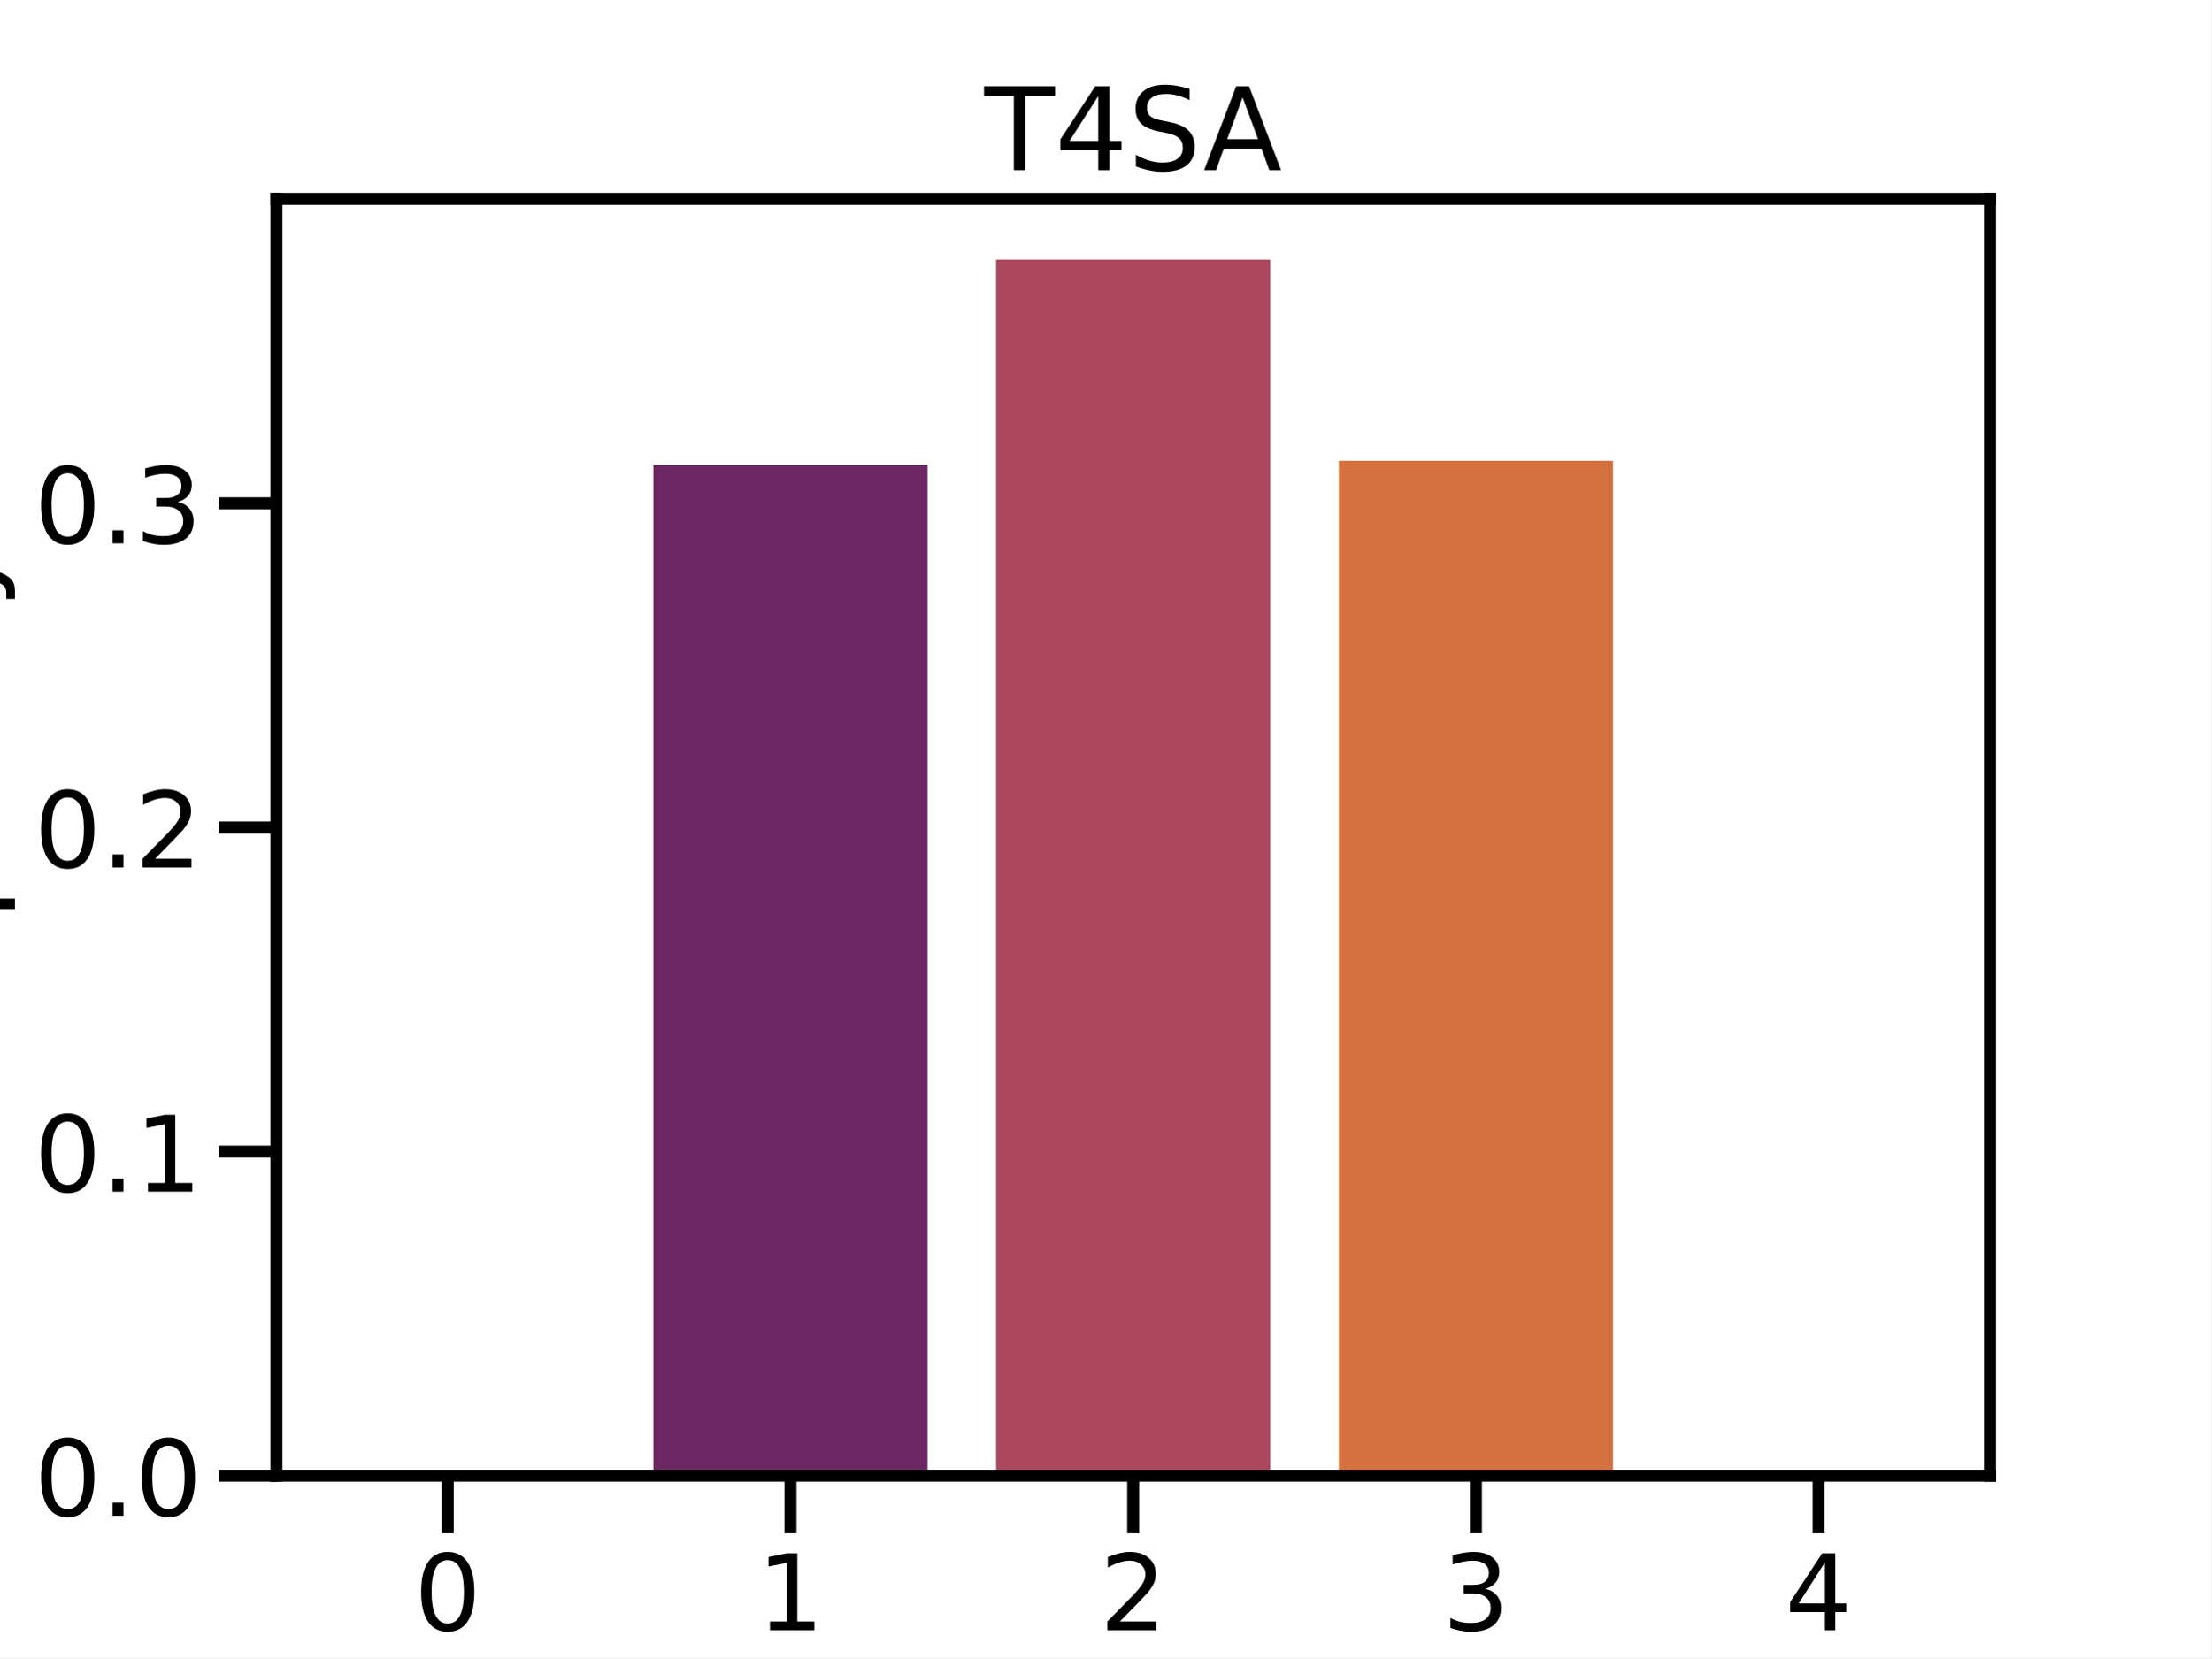
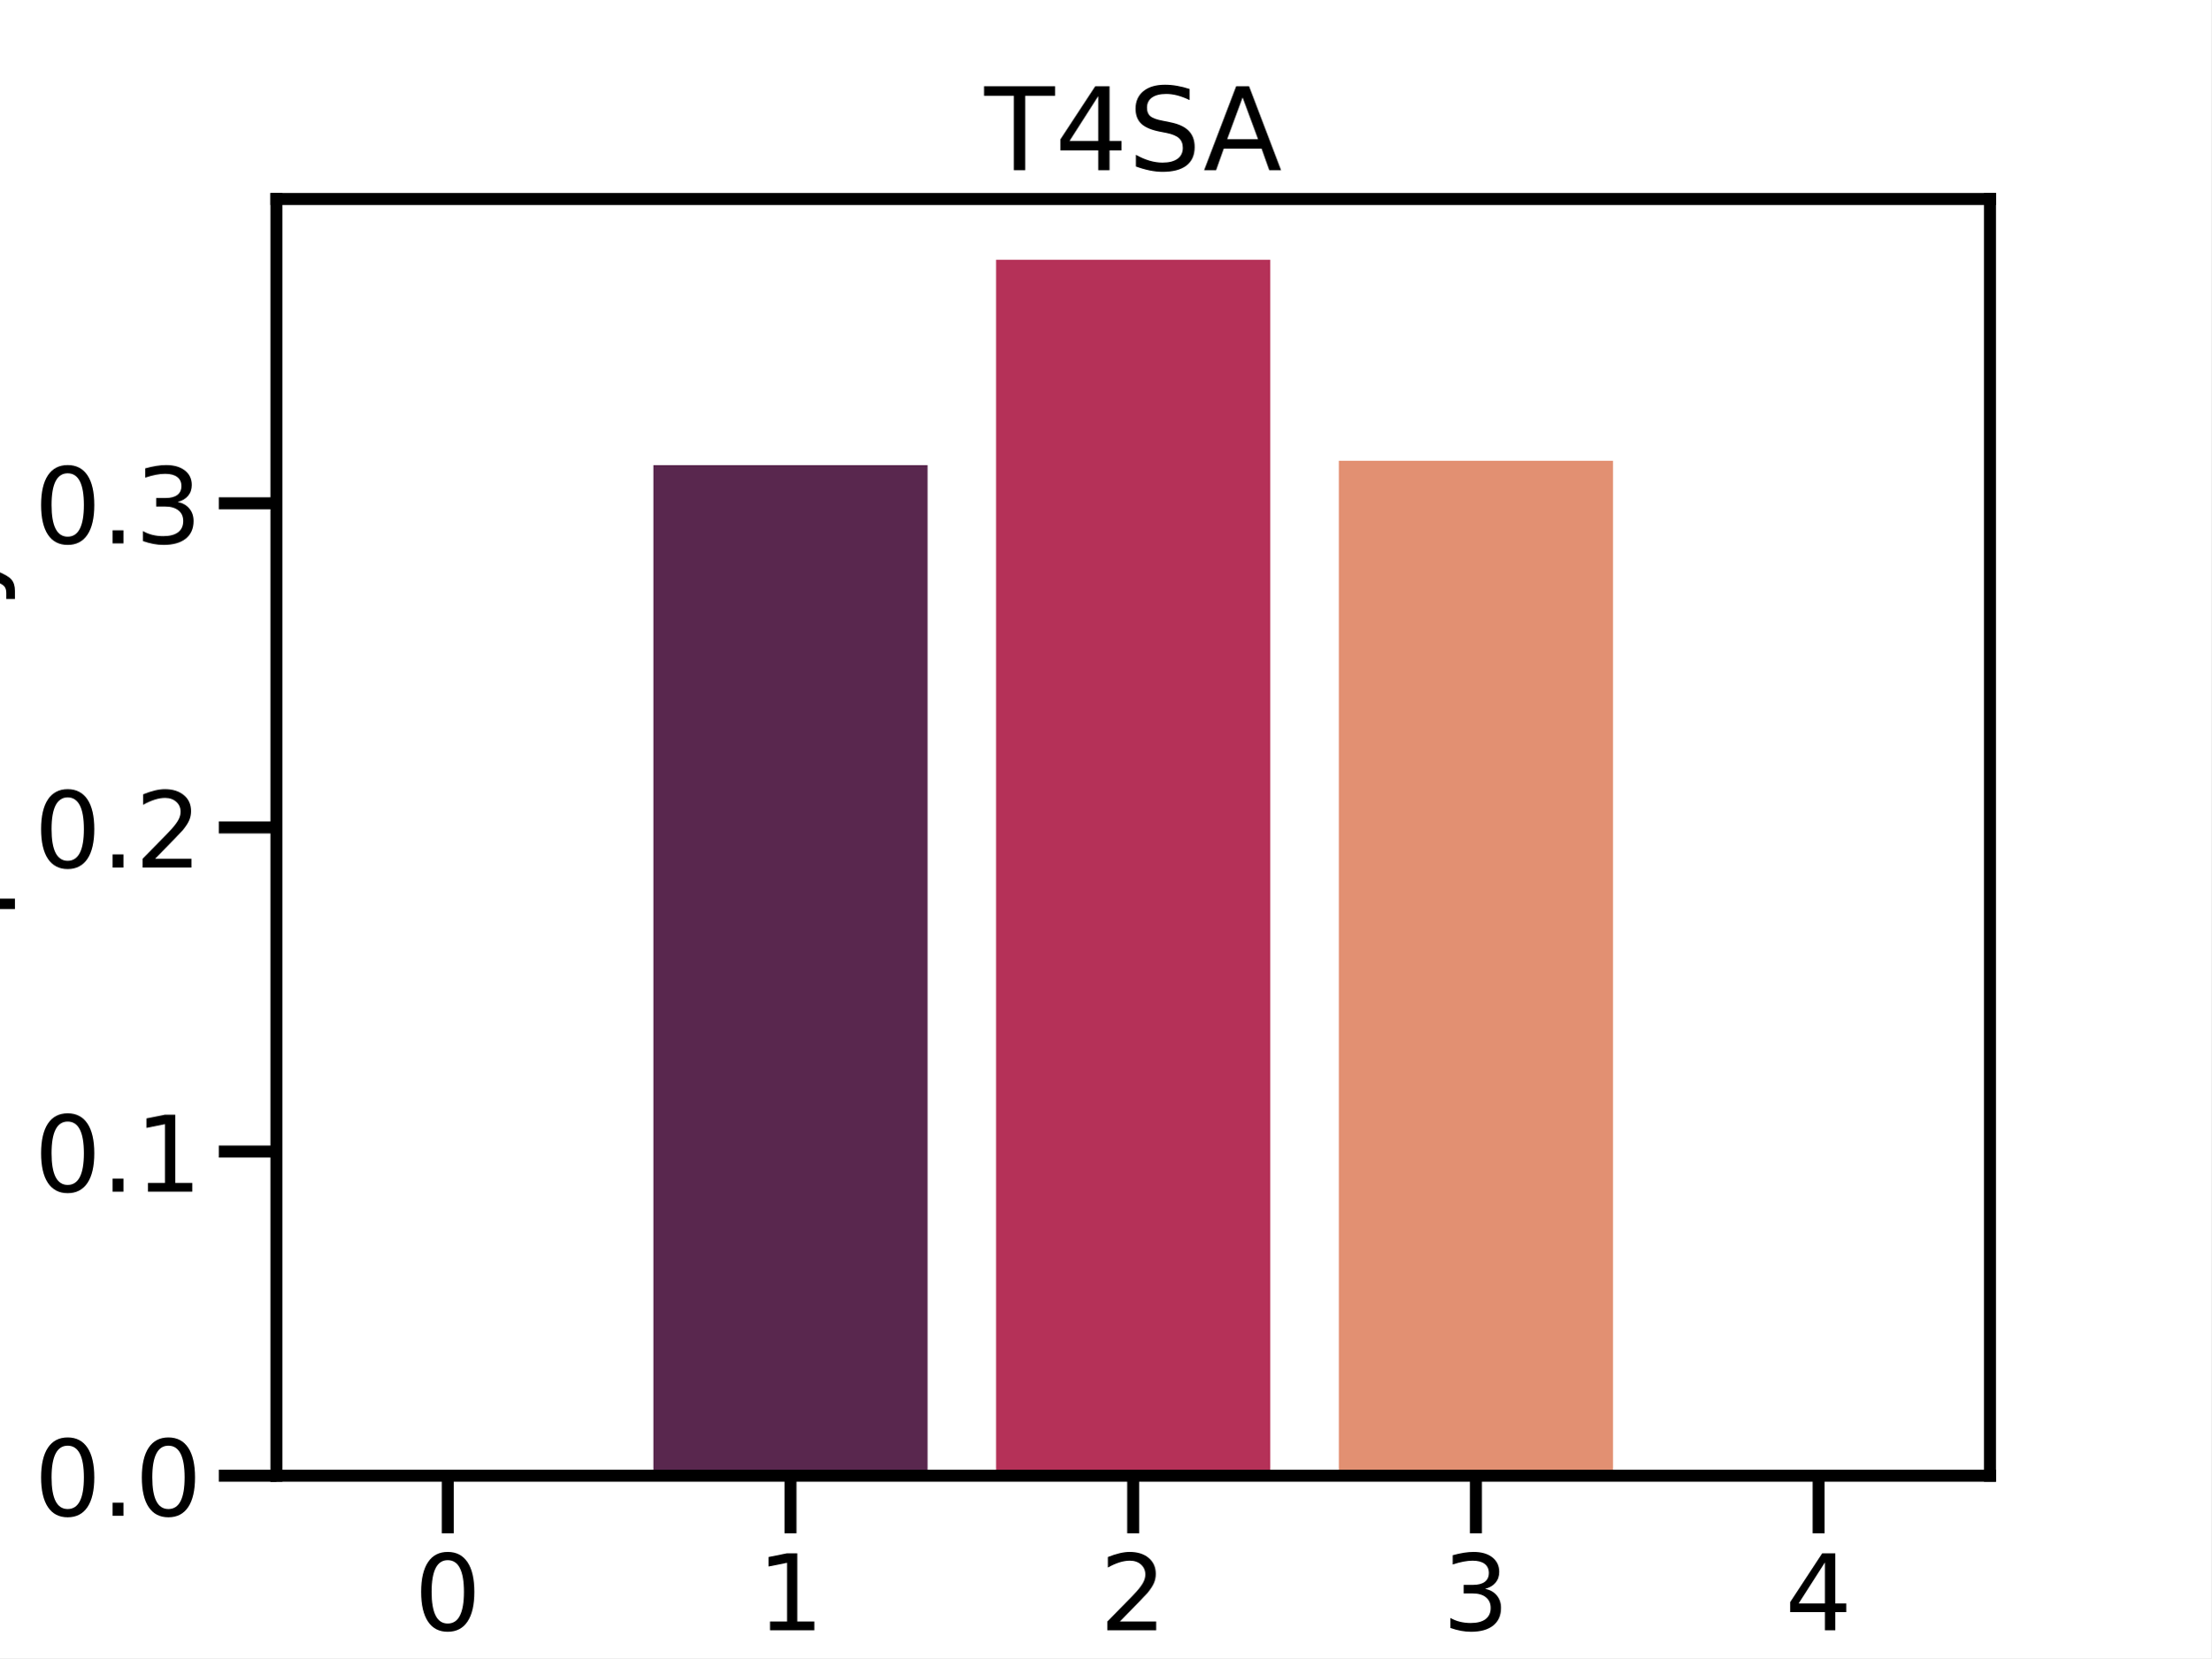
<svg xmlns="http://www.w3.org/2000/svg" xmlns:xlink="http://www.w3.org/1999/xlink" width="460.8pt" height="345.6pt" viewBox="0 0 460.8 345.6" version="1.1">
  <defs>
    <style type="text/css">*{stroke-linejoin: round; stroke-linecap: butt}</style>
  </defs>
  <g id="figure_1">
    <g id="patch_1">
      <path d="M 0 345.6  L 460.8 345.6  L 460.8 0  L 0 0  z " style="fill: #ffffff" />
    </g>
    <g id="axes_1">
      <g id="patch_2">
        <path d="M 57.6 307.584  L 414.72 307.584  L 414.72 41.472  L 57.6 41.472  z " style="fill: #ffffff" />
      </g>
      <g id="patch_3">
-         <path d="M 64.742 307.584  L 121.882 307.584  L 121.882 307.584  L 64.742 307.584  z " clip-path="url(#pd09a48f789)" style="fill: #331453" />
+         <path d="M 64.742 307.584  L 121.882 307.584  L 121.882 307.584  L 64.742 307.584  z " clip-path="url(#pd09a48f789)" style="fill: #060717" />
      </g>
      <g id="patch_4">
-         <path d="M 136.166 307.584  L 193.306 307.584  L 193.306 96.955  L 136.166 96.955  z " clip-path="url(#pd09a48f789)" style="fill: #6d2864" />
+         <path d="M 136.166 307.584  L 193.306 307.584  L 193.306 96.955  L 136.166 96.955  z " clip-path="url(#pd09a48f789)" style="fill: #59274e" />
      </g>
      <g id="patch_5">
-         <path d="M 207.59 307.584  L 264.73 307.584  L 264.73 54.144  L 207.59 54.144  z " clip-path="url(#pd09a48f789)" style="fill: #ab485d" />
+         <path d="M 207.59 307.584  L 264.73 307.584  L 264.73 54.144  L 207.59 54.144  z " clip-path="url(#pd09a48f789)" style="fill: #b53158" />
      </g>
      <g id="patch_6">
-         <path d="M 279.014 307.584  L 336.154 307.584  L 336.154 96.041  L 279.014 96.041  z " clip-path="url(#pd09a48f789)" style="fill: #d4713e" />
+         <path d="M 279.014 307.584  L 336.154 307.584  L 336.154 96.041  L 279.014 96.041  z " clip-path="url(#pd09a48f789)" style="fill: #e29072" />
      </g>
      <g id="patch_7">
-         <path d="M 350.438 307.584  L 407.578 307.584  L 407.578 307.584  L 350.438 307.584  z " clip-path="url(#pd09a48f789)" style="fill: #dfab37" />
+         <path d="M 350.438 307.584  L 407.578 307.584  L 407.578 307.584  L 350.438 307.584  z " clip-path="url(#pd09a48f789)" style="fill: #f7ebe0" />
      </g>
      <g id="matplotlib.axis_1">
        <g id="xtick_1">
          <g id="line2d_1">
            <defs>
              <path id="macadb62f24" d="M 0 0  L 0 12  " style="stroke: #000000; stroke-width: 2.5" />
            </defs>
            <g>
              <use xlink:href="#macadb62f24" x="93.312" y="307.584" style="stroke: #000000; stroke-width: 2.5" />
            </g>
          </g>
          <g id="text_1">
            <g transform="translate(86.31325 339.8006) scale(0.22 -0.22)">
              <defs>
                <path id="DejaVuSans-30" d="M 2034 4250  Q 1547 4250 1301 3770  Q 1056 3291 1056 2328  Q 1056 1369 1301 889  Q 1547 409 2034 409  Q 2525 409 2770 889  Q 3016 1369 3016 2328  Q 3016 3291 2770 3770  Q 2525 4250 2034 4250  z M 2034 4750  Q 2819 4750 3233 4129  Q 3647 3509 3647 2328  Q 3647 1150 3233 529  Q 2819 -91 2034 -91  Q 1250 -91 836 529  Q 422 1150 422 2328  Q 422 3509 836 4129  Q 1250 4750 2034 4750  z " transform="scale(0.015625)" />
              </defs>
              <use xlink:href="#DejaVuSans-30" />
            </g>
          </g>
        </g>
        <g id="xtick_2">
          <g id="line2d_2">
            <g>
              <use xlink:href="#macadb62f24" x="164.736" y="307.584" style="stroke: #000000; stroke-width: 2.5" />
            </g>
          </g>
          <g id="text_2">
            <g transform="translate(157.7372 339.8006) scale(0.22 -0.22)">
              <defs>
                <path id="DejaVuSans-31" d="M 794 531  L 1825 531  L 1825 4091  L 703 3866  L 703 4441  L 1819 4666  L 2450 4666  L 2450 531  L 3481 531  L 3481 0  L 794 0  L 794 531  z " transform="scale(0.015625)" />
              </defs>
              <use xlink:href="#DejaVuSans-31" />
            </g>
          </g>
        </g>
        <g id="xtick_3">
          <g id="line2d_3">
            <g>
              <use xlink:href="#macadb62f24" x="236.16" y="307.584" style="stroke: #000000; stroke-width: 2.5" />
            </g>
          </g>
          <g id="text_3">
            <g transform="translate(229.1612 339.8006) scale(0.22 -0.22)">
              <defs>
                <path id="DejaVuSans-32" d="M 1228 531  L 3431 531  L 3431 0  L 469 0  L 469 531  Q 828 903 1448 1529  Q 2069 2156 2228 2338  Q 2531 2678 2651 2914  Q 2772 3150 2772 3378  Q 2772 3750 2511 3984  Q 2250 4219 1831 4219  Q 1534 4219 1204 4116  Q 875 4013 500 3803  L 500 4441  Q 881 4594 1212 4672  Q 1544 4750 1819 4750  Q 2544 4750 2975 4387  Q 3406 4025 3406 3419  Q 3406 3131 3298 2873  Q 3191 2616 2906 2266  Q 2828 2175 2409 1742  Q 1991 1309 1228 531  z " transform="scale(0.015625)" />
              </defs>
              <use xlink:href="#DejaVuSans-32" />
            </g>
          </g>
        </g>
        <g id="xtick_4">
          <g id="line2d_4">
            <g>
              <use xlink:href="#macadb62f24" x="307.584" y="307.584" style="stroke: #000000; stroke-width: 2.5" />
            </g>
          </g>
          <g id="text_4">
            <g transform="translate(300.5852 339.8006) scale(0.22 -0.22)">
              <defs>
                <path id="DejaVuSans-33" d="M 2597 2516  Q 3050 2419 3304 2112  Q 3559 1806 3559 1356  Q 3559 666 3084 287  Q 2609 -91 1734 -91  Q 1441 -91 1130 -33  Q 819 25 488 141  L 488 750  Q 750 597 1062 519  Q 1375 441 1716 441  Q 2309 441 2620 675  Q 2931 909 2931 1356  Q 2931 1769 2642 2001  Q 2353 2234 1838 2234  L 1294 2234  L 1294 2753  L 1863 2753  Q 2328 2753 2575 2939  Q 2822 3125 2822 3475  Q 2822 3834 2567 4026  Q 2313 4219 1838 4219  Q 1578 4219 1281 4162  Q 984 4106 628 3988  L 628 4550  Q 988 4650 1302 4700  Q 1616 4750 1894 4750  Q 2613 4750 3031 4423  Q 3450 4097 3450 3541  Q 3450 3153 3228 2886  Q 3006 2619 2597 2516  z " transform="scale(0.015625)" />
              </defs>
              <use xlink:href="#DejaVuSans-33" />
            </g>
          </g>
        </g>
        <g id="xtick_5">
          <g id="line2d_5">
            <g>
              <use xlink:href="#macadb62f24" x="379.008" y="307.584" style="stroke: #000000; stroke-width: 2.5" />
            </g>
          </g>
          <g id="text_5">
            <g transform="translate(372.0093 339.8006) scale(0.22 -0.22)">
              <defs>
                <path id="DejaVuSans-34" d="M 2419 4116  L 825 1625  L 2419 1625  L 2419 4116  z M 2253 4666  L 3047 4666  L 3047 1625  L 3713 1625  L 3713 1100  L 3047 1100  L 3047 0  L 2419 0  L 2419 1100  L 313 1100  L 313 1709  L 2253 4666  z " transform="scale(0.015625)" />
              </defs>
              <use xlink:href="#DejaVuSans-34" />
            </g>
          </g>
        </g>
        <g id="text_6">
-           <g transform="translate(221.6531 366.6121) scale(0.24 -0.24)">
-             <defs>
-               <path id="DejaVuSans-46" d="M 628 4666  L 3309 4666  L 3309 4134  L 1259 4134  L 1259 2759  L 3109 2759  L 3109 2228  L 1259 2228  L 1259 0  L 628 0  L 628 4666  z " transform="scale(0.015625)" />
-               <path id="DejaVuSans-6e" d="M 3513 2113  L 3513 0  L 2938 0  L 2938 2094  Q 2938 2591 2744 2837  Q 2550 3084 2163 3084  Q 1697 3084 1428 2787  Q 1159 2491 1159 1978  L 1159 0  L 581 0  L 581 3500  L 1159 3500  L 1159 2956  Q 1366 3272 1645 3428  Q 1925 3584 2291 3584  Q 2894 3584 3203 3211  Q 3513 2838 3513 2113  z " transform="scale(0.015625)" />
-             </defs>
-             <use xlink:href="#DejaVuSans-46" />
-             <use xlink:href="#DejaVuSans-6e" x="57.52" />
+           <g transform="translate(209.88 364.1634) scale(0.24 -0.24)">
+             <defs>
+               <path id="DejaVuSans-Oblique-6e" d="M 3566 2113  L 3156 0  L 2578 0  L 2988 2091  Q 3016 2238 3031 2350  Q 3047 2463 3047 2528  Q 3047 2791 2881 2937  Q 2716 3084 2419 3084  Q 1956 3084 1622 2776  Q 1288 2469 1184 1941  L 800 0  L 225 0  L 903 3500  L 1478 3500  L 1363 2950  Q 1603 3253 1940 3418  Q 2278 3584 2650 3584  Q 3113 3584 3367 3334  Q 3622 3084 3622 2631  Q 3622 2519 3608 2391  Q 3594 2263 3566 2113  z " transform="scale(0.015625)" />
+               <path id="DejaVuSans-Oblique-68" d="M 3566 2113  L 3156 0  L 2578 0  L 2988 2091  Q 3016 2238 3031 2350  Q 3047 2463 3047 2528  Q 3047 2791 2881 2937  Q 2716 3084 2419 3084  Q 1956 3084 1617 2771  Q 1278 2459 1178 1941  L 800 0  L 225 0  L 1172 4863  L 1747 4863  L 1375 2950  Q 1594 3244 1934 3414  Q 2275 3584 2650 3584  Q 3113 3584 3367 3334  Q 3622 3084 3622 2631  Q 3622 2519 3608 2391  Q 3594 2263 3566 2113  z " transform="scale(0.015625)" />
+               <path id="DejaVuSans-Oblique-69" d="M 1172 4863  L 1747 4863  L 1606 4134  L 1031 4134  L 1172 4863  z M 909 3500  L 1484 3500  L 800 0  L 225 0  L 909 3500  z " transform="scale(0.015625)" />
+               <path id="DejaVuSans-Oblique-67" d="M 3816 3500  L 3219 434  Q 3047 -456 2561 -893  Q 2075 -1331 1253 -1331  Q 950 -1331 690 -1286  Q 431 -1241 206 -1147  L 313 -588  Q 525 -725 762 -790  Q 1000 -856 1269 -856  Q 1816 -856 2167 -557  Q 2519 -259 2631 300  L 2681 563  Q 2441 288 2122 144  Q 1803 0 1434 0  Q 903 0 598 351  Q 294 703 294 1319  Q 294 1803 478 2267  Q 663 2731 997 3091  Q 1219 3328 1514 3456  Q 1809 3584 2131 3584  Q 2484 3584 2746 3420  Q 3009 3256 3138 2956  L 3238 3500  L 3816 3500  z M 2950 2216  Q 2950 2641 2750 2872  Q 2550 3103 2181 3103  Q 1953 3103 1747 3012  Q 1541 2922 1394 2759  Q 1156 2491 1023 2127  Q 891 1763 891 1375  Q 891 944 1092 712  Q 1294 481 1672 481  Q 2219 481 2584 976  Q 2950 1472 2950 2216  z " transform="scale(0.015625)" />
+             </defs>
+             <use xlink:href="#DejaVuSans-Oblique-6e" />
+             <use xlink:href="#DejaVuSans-Oblique-68" transform="translate(63.37891 -16.40625) scale(0.7)" />
+             <use xlink:href="#DejaVuSans-Oblique-69" transform="translate(107.7441 -16.40625) scale(0.7)" />
+             <use xlink:href="#DejaVuSans-Oblique-67" transform="translate(127.1924 -16.40625) scale(0.7)" />
+             <use xlink:href="#DejaVuSans-Oblique-68" transform="translate(171.626 -16.40625) scale(0.7)" />
          </g>
        </g>
      </g>
      <g id="matplotlib.axis_2">
        <g id="ytick_1">
          <g id="line2d_6">
            <defs>
              <path id="mbd1f834859" d="M 0 0  L -12 0  " style="stroke: #000000; stroke-width: 2.5" />
            </defs>
            <g>
              <use xlink:href="#mbd1f834859" x="57.6" y="307.584" style="stroke: #000000; stroke-width: 2.5" />
            </g>
          </g>
          <g id="text_7">
            <g transform="translate(7.113125 315.9423) scale(0.22 -0.22)">
              <defs>
                <path id="DejaVuSans-2e" d="M 684 794  L 1344 794  L 1344 0  L 684 0  L 684 794  z " transform="scale(0.015625)" />
              </defs>
              <use xlink:href="#DejaVuSans-30" />
              <use xlink:href="#DejaVuSans-2e" x="63.623" />
              <use xlink:href="#DejaVuSans-30" x="95.41" />
            </g>
          </g>
        </g>
        <g id="ytick_2">
          <g id="line2d_7">
            <g>
              <use xlink:href="#mbd1f834859" x="57.6" y="240.023" style="stroke: #000000; stroke-width: 2.5" />
            </g>
          </g>
          <g id="text_8">
            <g transform="translate(7.113125 248.3811) scale(0.22 -0.22)">
              <use xlink:href="#DejaVuSans-30" />
              <use xlink:href="#DejaVuSans-2e" x="63.623" />
              <use xlink:href="#DejaVuSans-31" x="95.41" />
            </g>
          </g>
        </g>
        <g id="ytick_3">
          <g id="line2d_8">
            <g>
              <use xlink:href="#mbd1f834859" x="57.6" y="172.462" style="stroke: #000000; stroke-width: 2.5" />
            </g>
          </g>
          <g id="text_9">
            <g transform="translate(7.113125 180.8199) scale(0.22 -0.22)">
              <use xlink:href="#DejaVuSans-30" />
              <use xlink:href="#DejaVuSans-2e" x="63.623" />
              <use xlink:href="#DejaVuSans-32" x="95.41" />
            </g>
          </g>
        </g>
        <g id="ytick_4">
          <g id="line2d_9">
            <g>
              <use xlink:href="#mbd1f834859" x="57.6" y="104.9" style="stroke: #000000; stroke-width: 2.5" />
            </g>
          </g>
          <g id="text_10">
            <g transform="translate(7.113125 113.2587) scale(0.22 -0.22)">
              <use xlink:href="#DejaVuSans-30" />
              <use xlink:href="#DejaVuSans-2e" x="63.623" />
              <use xlink:href="#DejaVuSans-33" x="95.41" />
            </g>
          </g>
        </g>
        <g id="text_11">
          <g transform="translate(-1.878125 236.5192) rotate(-90) scale(0.24 -0.24)">
            <defs>
+               <path id="DejaVuSans-46" d="M 628 4666  L 3309 4666  L 3309 4134  L 1259 4134  L 1259 2759  L 3109 2759  L 3109 2228  L 1259 2228  L 1259 0  L 628 0  L 628 4666  z " transform="scale(0.015625)" />
              <path id="DejaVuSans-72" d="M 2631 2963  Q 2534 3019 2420 3045  Q 2306 3072 2169 3072  Q 1681 3072 1420 2755  Q 1159 2438 1159 1844  L 1159 0  L 581 0  L 581 3500  L 1159 3500  L 1159 2956  Q 1341 3275 1631 3429  Q 1922 3584 2338 3584  Q 2397 3584 2469 3576  Q 2541 3569 2628 3553  L 2631 2963  z " transform="scale(0.015625)" />
              <path id="DejaVuSans-65" d="M 3597 1894  L 3597 1613  L 953 1613  Q 991 1019 1311 708  Q 1631 397 2203 397  Q 2534 397 2845 478  Q 3156 559 3463 722  L 3463 178  Q 3153 47 2828 -22  Q 2503 -91 2169 -91  Q 1331 -91 842 396  Q 353 884 353 1716  Q 353 2575 817 3079  Q 1281 3584 2069 3584  Q 2775 3584 3186 3129  Q 3597 2675 3597 1894  z M 3022 2063  Q 3016 2534 2758 2815  Q 2500 3097 2075 3097  Q 1594 3097 1305 2825  Q 1016 2553 972 2059  L 3022 2063  z " transform="scale(0.015625)" />
              <path id="DejaVuSans-71" d="M 947 1747  Q 947 1113 1208 752  Q 1469 391 1925 391  Q 2381 391 2643 752  Q 2906 1113 2906 1747  Q 2906 2381 2643 2742  Q 2381 3103 1925 3103  Q 1469 3103 1208 2742  Q 947 2381 947 1747  z M 2906 525  Q 2725 213 2448 61  Q 2172 -91 1784 -91  Q 1150 -91 751 415  Q 353 922 353 1747  Q 353 2572 751 3078  Q 1150 3584 1784 3584  Q 2172 3584 2448 3432  Q 2725 3281 2906 2969  L 2906 3500  L 3481 3500  L 3481 -1331  L 2906 -1331  L 2906 525  z " transform="scale(0.015625)" />
              <path id="DejaVuSans-75" d="M 544 1381  L 544 3500  L 1119 3500  L 1119 1403  Q 1119 906 1312 657  Q 1506 409 1894 409  Q 2359 409 2629 706  Q 2900 1003 2900 1516  L 2900 3500  L 3475 3500  L 3475 0  L 2900 0  L 2900 538  Q 2691 219 2414 64  Q 2138 -91 1772 -91  Q 1169 -91 856 284  Q 544 659 544 1381  z M 1991 3584  L 1991 3584  z " transform="scale(0.015625)" />
+               <path id="DejaVuSans-6e" d="M 3513 2113  L 3513 0  L 2938 0  L 2938 2094  Q 2938 2591 2744 2837  Q 2550 3084 2163 3084  Q 1697 3084 1428 2787  Q 1159 2491 1159 1978  L 1159 0  L 581 0  L 581 3500  L 1159 3500  L 1159 2956  Q 1366 3272 1645 3428  Q 1925 3584 2291 3584  Q 2894 3584 3203 3211  Q 3513 2838 3513 2113  z " transform="scale(0.015625)" />
              <path id="DejaVuSans-63" d="M 3122 3366  L 3122 2828  Q 2878 2963 2633 3030  Q 2388 3097 2138 3097  Q 1578 3097 1268 2742  Q 959 2388 959 1747  Q 959 1106 1268 751  Q 1578 397 2138 397  Q 2388 397 2633 464  Q 2878 531 3122 666  L 3122 134  Q 2881 22 2623 -34  Q 2366 -91 2075 -91  Q 1284 -91 818 406  Q 353 903 353 1747  Q 353 2603 823 3093  Q 1294 3584 2113 3584  Q 2378 3584 2631 3529  Q 2884 3475 3122 3366  z " transform="scale(0.015625)" />
              <path id="DejaVuSans-79" d="M 2059 -325  Q 1816 -950 1584 -1140  Q 1353 -1331 966 -1331  L 506 -1331  L 506 -850  L 844 -850  Q 1081 -850 1212 -737  Q 1344 -625 1503 -206  L 1606 56  L 191 3500  L 800 3500  L 1894 763  L 2988 3500  L 3597 3500  L 2059 -325  z " transform="scale(0.015625)" />
            </defs>
            <use xlink:href="#DejaVuSans-46" />
            <use xlink:href="#DejaVuSans-72" x="50.27" />
            <use xlink:href="#DejaVuSans-65" x="89.133" />
            <use xlink:href="#DejaVuSans-71" x="150.656" />
            <use xlink:href="#DejaVuSans-75" x="214.133" />
            <use xlink:href="#DejaVuSans-65" x="277.512" />
            <use xlink:href="#DejaVuSans-6e" x="339.035" />
            <use xlink:href="#DejaVuSans-63" x="402.414" />
            <use xlink:href="#DejaVuSans-79" x="457.395" />
          </g>
        </g>
      </g>
      <g id="line2d_10">
-         <path clip-path="url(#pd09a48f789)" style="fill: none; stroke: #424242; stroke-width: 5.4; stroke-linecap: square" />
+         <path clip-path="url(#pd09a48f789)" style="fill: none; stroke: #424242; stroke-width: 4.5; stroke-linecap: square" />
      </g>
      <g id="line2d_11">
-         <path clip-path="url(#pd09a48f789)" style="fill: none; stroke: #424242; stroke-width: 5.4; stroke-linecap: square" />
+         <path clip-path="url(#pd09a48f789)" style="fill: none; stroke: #424242; stroke-width: 4.5; stroke-linecap: square" />
      </g>
      <g id="line2d_12">
-         <path clip-path="url(#pd09a48f789)" style="fill: none; stroke: #424242; stroke-width: 5.4; stroke-linecap: square" />
+         <path clip-path="url(#pd09a48f789)" style="fill: none; stroke: #424242; stroke-width: 4.5; stroke-linecap: square" />
      </g>
      <g id="line2d_13">
-         <path clip-path="url(#pd09a48f789)" style="fill: none; stroke: #424242; stroke-width: 5.4; stroke-linecap: square" />
+         <path clip-path="url(#pd09a48f789)" style="fill: none; stroke: #424242; stroke-width: 4.5; stroke-linecap: square" />
      </g>
      <g id="line2d_14">
-         <path clip-path="url(#pd09a48f789)" style="fill: none; stroke: #424242; stroke-width: 5.4; stroke-linecap: square" />
+         <path clip-path="url(#pd09a48f789)" style="fill: none; stroke: #424242; stroke-width: 4.5; stroke-linecap: square" />
      </g>
      <g id="patch_8">
        <path d="M 57.6 307.584  L 57.6 41.472  " style="fill: none; stroke: #000000; stroke-width: 2.5; stroke-linejoin: miter; stroke-linecap: square" />
      </g>
      <g id="patch_9">
        <path d="M 414.72 307.584  L 414.72 41.472  " style="fill: none; stroke: #000000; stroke-width: 2.5; stroke-linejoin: miter; stroke-linecap: square" />
      </g>
      <g id="patch_10">
        <path d="M 57.6 307.584  L 414.72 307.584  " style="fill: none; stroke: #000000; stroke-width: 2.5; stroke-linejoin: miter; stroke-linecap: square" />
      </g>
      <g id="patch_11">
        <path d="M 57.6 41.472  L 414.72 41.472  " style="fill: none; stroke: #000000; stroke-width: 2.5; stroke-linejoin: miter; stroke-linecap: square" />
      </g>
      <g id="text_12">
        <g transform="translate(205.1438 35.472) scale(0.24 -0.24)">
          <defs>
            <path id="DejaVuSans-54" d="M -19 4666  L 3928 4666  L 3928 4134  L 2272 4134  L 2272 0  L 1638 0  L 1638 4134  L -19 4134  L -19 4666  z " transform="scale(0.015625)" />
            <path id="DejaVuSans-53" d="M 3425 4513  L 3425 3897  Q 3066 4069 2747 4153  Q 2428 4238 2131 4238  Q 1616 4238 1336 4038  Q 1056 3838 1056 3469  Q 1056 3159 1242 3001  Q 1428 2844 1947 2747  L 2328 2669  Q 3034 2534 3370 2195  Q 3706 1856 3706 1288  Q 3706 609 3251 259  Q 2797 -91 1919 -91  Q 1588 -91 1214 -16  Q 841 59 441 206  L 441 856  Q 825 641 1194 531  Q 1563 422 1919 422  Q 2459 422 2753 634  Q 3047 847 3047 1241  Q 3047 1584 2836 1778  Q 2625 1972 2144 2069  L 1759 2144  Q 1053 2284 737 2584  Q 422 2884 422 3419  Q 422 4038 858 4394  Q 1294 4750 2059 4750  Q 2388 4750 2728 4690  Q 3069 4631 3425 4513  z " transform="scale(0.015625)" />
            <path id="DejaVuSans-41" d="M 2188 4044  L 1331 1722  L 3047 1722  L 2188 4044  z M 1831 4666  L 2547 4666  L 4325 0  L 3669 0  L 3244 1197  L 1141 1197  L 716 0  L 50 0  L 1831 4666  z " transform="scale(0.015625)" />
          </defs>
          <use xlink:href="#DejaVuSans-54" />
          <use xlink:href="#DejaVuSans-34" x="61.084" />
          <use xlink:href="#DejaVuSans-53" x="124.707" />
          <use xlink:href="#DejaVuSans-41" x="190.059" />
        </g>
      </g>
    </g>
  </g>
  <defs>
    <clipPath id="pd09a48f789">
      <rect x="57.6" y="41.472" width="357.12" height="266.112" />
    </clipPath>
  </defs>
</svg>
